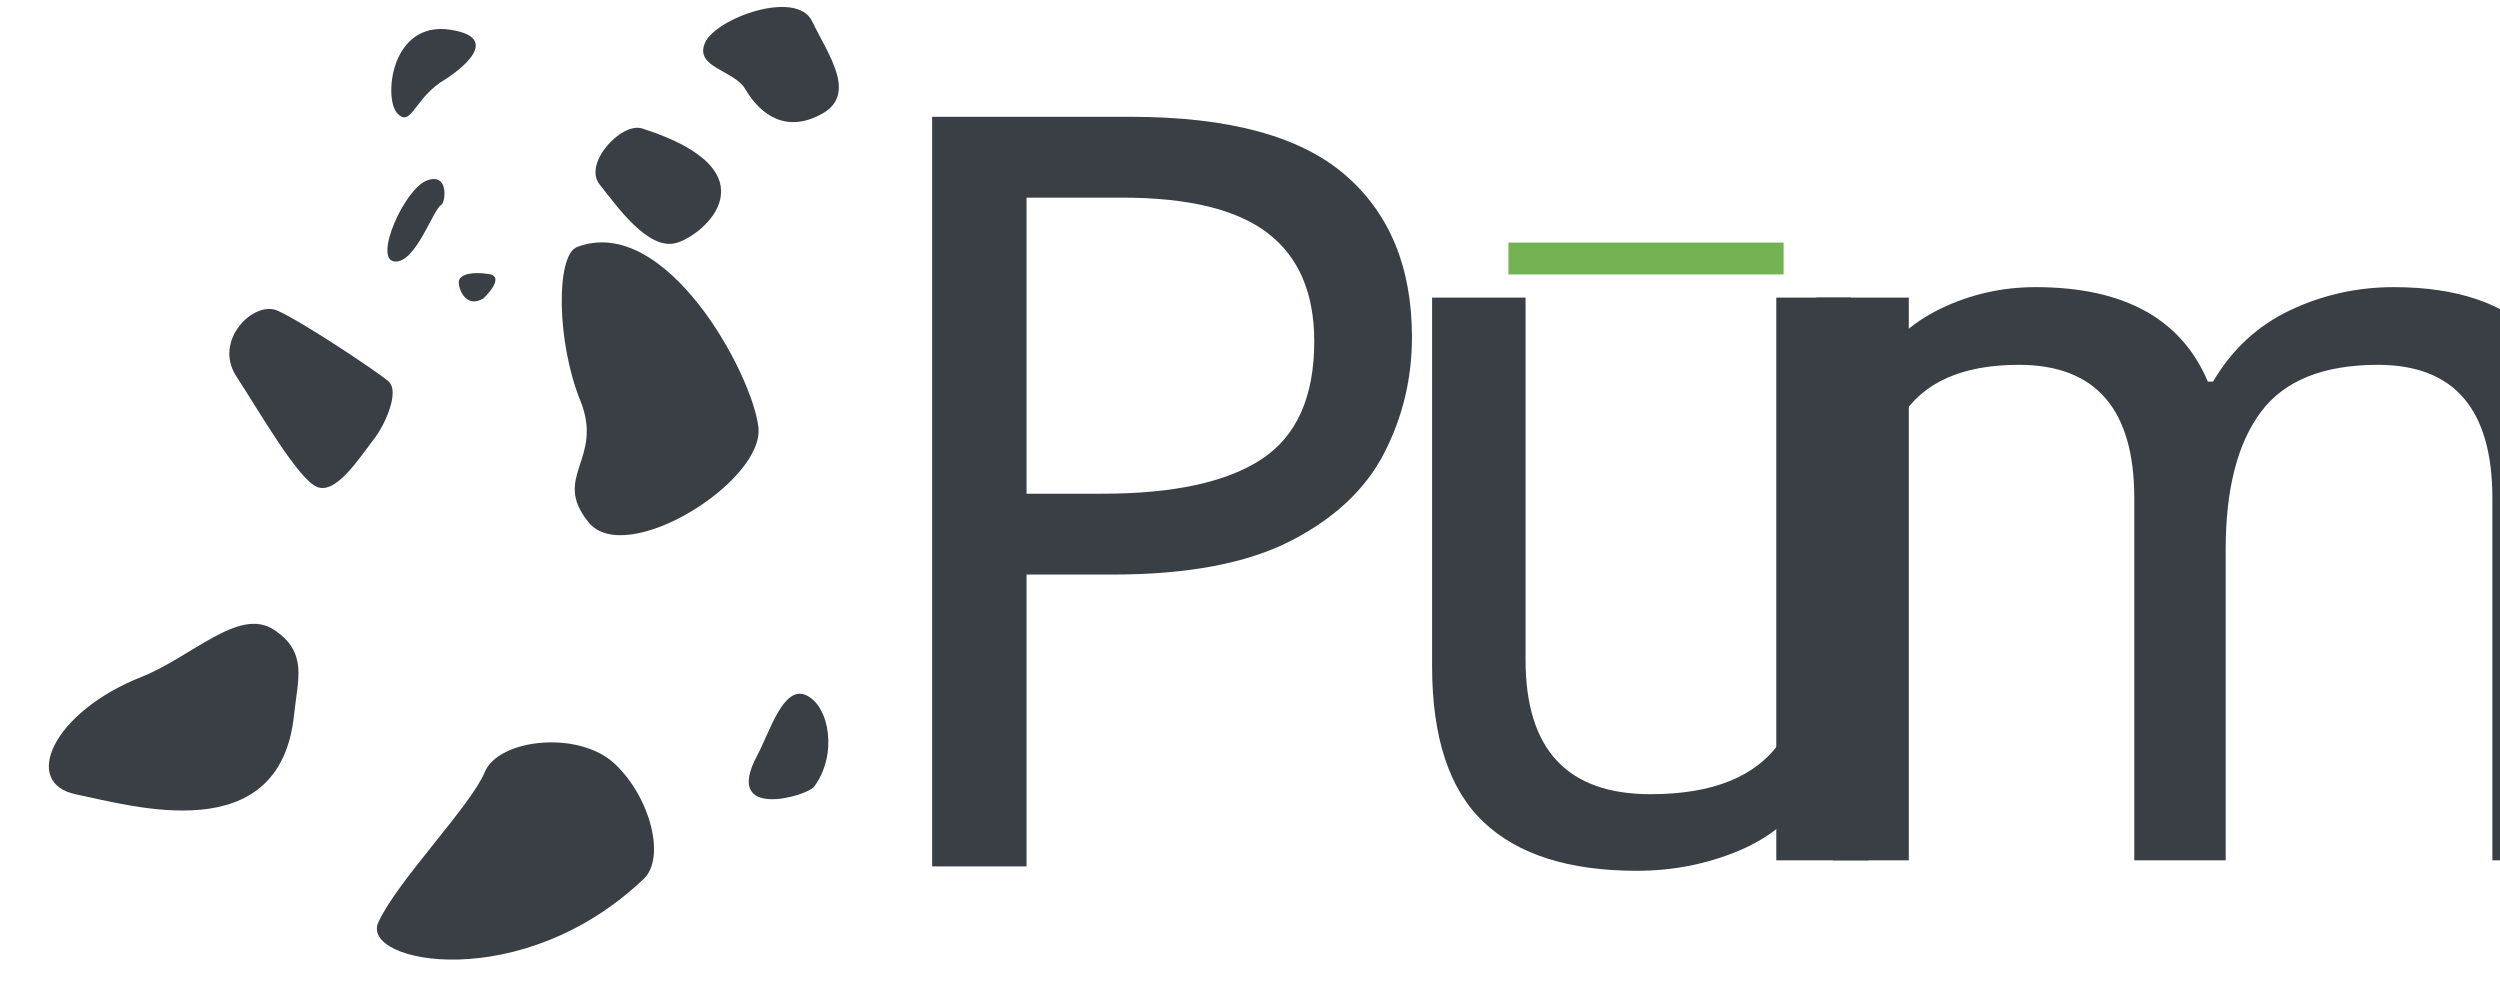
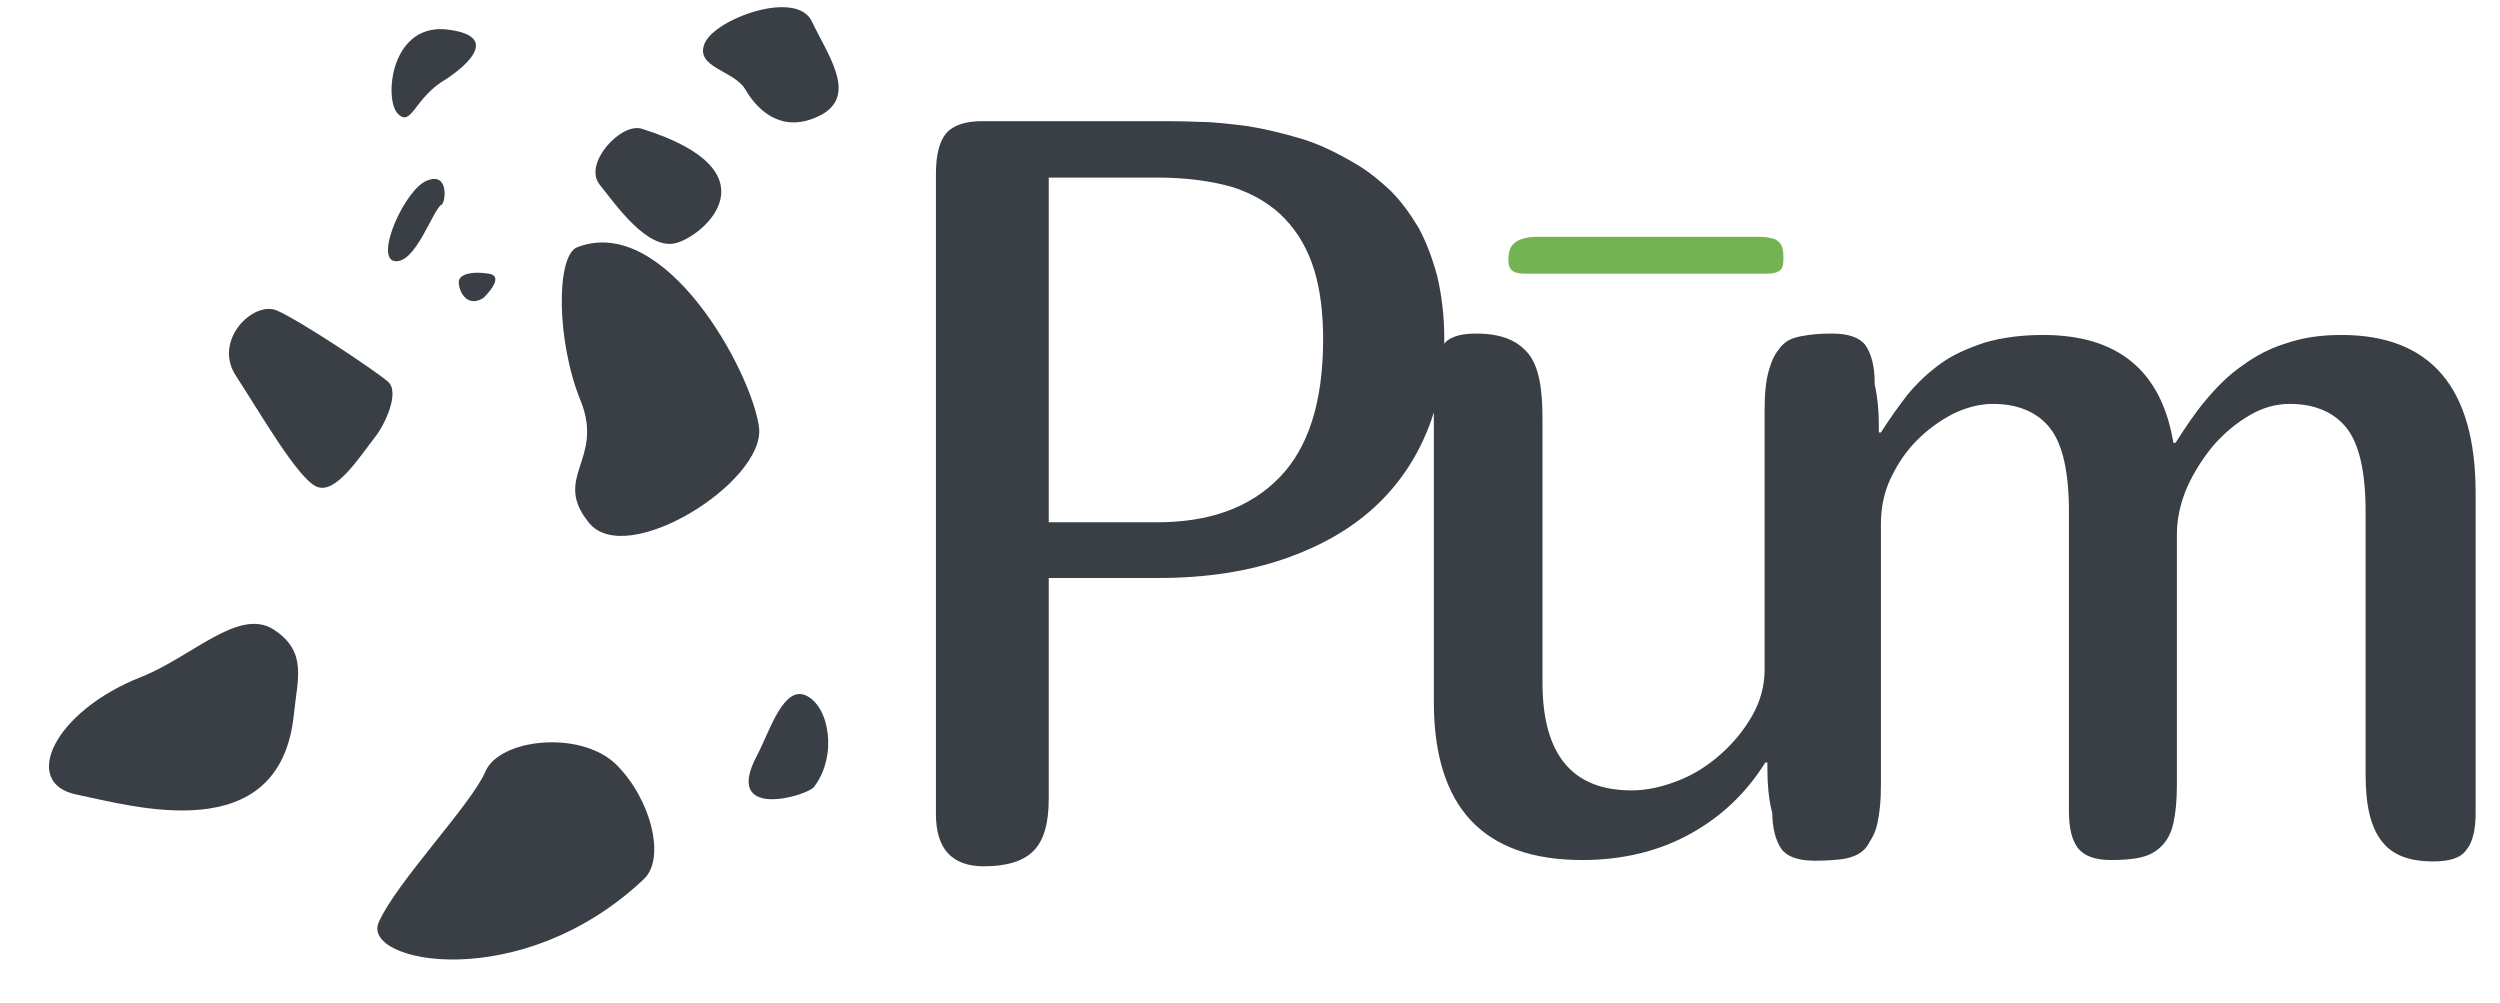
- <svg xmlns="http://www.w3.org/2000/svg" version="1.1" id="Calque_1" x="0px" y="0px" width="359px" height="144px" viewBox="0 0 359 144" enable-background="new 0 0 359 144" xml:space="preserve">
-   <g id="svg_1">
-     <g id="svg_2">
-       <path id="svg_3" fill="#393F44" d="M82.873,35.468c-3.066,1.167-2.964,13.607,0.464,22.068c3.427,8.463-4.177,10.854,1.173,17.458    c5.35,6.604,25.312-5.871,24.395-13.66C107.986,53.545,95.562,30.641,82.873,35.468z" />
-       <path id="svg_4" fill="#393F44" d="M53.931,62.732c-2.373,3.107-5.678,8.323-8.413,7.187c-2.735-1.136-8.229-10.74-11.584-15.884    c-3.355-5.145,2.506-10.938,5.924-9.425c3.417,1.513,14.234,8.679,15.93,10.16C57.486,56.254,55.163,61.119,53.931,62.732z" />
-       <path id="svg_5" fill="#393F44" d="M92.459,126.188c3.1-2.959,1.037-11.539-4.132-16.459c-5.168-4.92-16.745-3.646-18.718,1.15    c-1.973,4.796-12.665,15.75-15.286,21.59C51.703,138.307,74.945,142.906,92.459,126.188z" />
-       <path id="svg_6" fill="#393F44" d="M42.228,102.639c0.524-5.084,2.045-9.002-2.942-12.238c-4.987-3.235-11.74,3.941-19.008,6.82    C7.569,102.254,3,112.475,10.956,114.08S40.213,122.143,42.228,102.639z" />
-       <path id="svg_7" fill="#393F44" d="M92.229,18.453c-3.01-0.96-8.535,5.034-6.122,8.04c2.415,3.007,6.897,9.504,10.974,8.403    C101.156,33.797,111.562,24.621,92.229,18.453z" />
-       <path id="svg_8" fill="#393F44" d="M63.38,29.403c-1.189,0.628-3.704,8.493-6.743,8.145c-3.039-0.351,1.461-10.465,4.675-11.635    C64.525,24.743,63.968,29.094,63.38,29.403z" />
-       <path id="svg_9" fill="#393F44" d="M69.437,42.84c0,0,3.274-3.101,0.766-3.487c-2.51-0.386-4.127,0.07-4.305,0.992    C65.721,41.266,66.832,44.444,69.437,42.84z" />
-       <path id="svg_10" fill="#393F44" d="M107.002,12.77c-1.583-2.692-7.302-3.065-5.771-6.61c1.531-3.546,13.158-7.759,15.391-3.1    c2.231,4.659,6.545,10.407,1.454,13.262C112.985,19.176,109.247,16.592,107.002,12.77z" />
-       <path id="svg_11" fill="#393F44" d="M63.973,11.374c-4.491,2.592-4.863,7.032-6.902,4.922c-2.039-2.11-0.959-13.355,7.616-12.025    C73.263,5.603,63.973,11.374,63.973,11.374z" />
-       <path id="svg_12" fill="#393F44" d="M108.736,108.482c1.819-3.4,3.774-10.222,7.09-8.621c3.316,1.598,4.482,8.561,1.062,13.131    C115.912,114.295,103.689,117.91,108.736,108.482z" />
-     </g>
+ <svg xmlns="http://www.w3.org/2000/svg" viewBox="-126 325 359 144">
+   <style>.st0{fill:#393F44;} .st1{enable-background:new ;} .st2{fill:#74B354;}</style>
+   <g id="svg_2">
+     <path id="svg_3" d="M-43.1 360.5c-3.1 1.2-3 13.6.5 22.1 3.4 8.5-4.2 10.9 1.2 17.5s25.3-5.9 24.4-13.7c-1-7.9-13.4-30.8-26.1-25.9z" class="st0" />
+     <path id="svg_4" d="M-72.1 387.7c-2.4 3.1-5.7 8.3-8.4 7.2-2.7-1.1-8.2-10.7-11.6-15.9-3.4-5.1 2.5-10.9 5.9-9.4 3.4 1.5 14.2 8.7 15.9 10.2 1.8 1.5-.5 6.3-1.8 7.9z" class="st0" />
+     <path id="svg_5" d="M-33.5 451.2c3.1-3 1-11.5-4.1-16.5-5.2-4.9-16.7-3.6-18.7 1.1s-12.7 15.8-15.3 21.6c-2.7 5.9 20.5 10.5 38.1-6.2z" class="st0" />
+     <path id="svg_6" d="M-83.8 427.6c.5-5.1 2-9-2.9-12.2-5-3.2-11.7 3.9-19 6.8-12.7 5-17.3 15.3-9.3 16.9 7.9 1.6 29.2 8 31.2-11.5z" class="st0" />
+     <path id="svg_7" d="M-33.8 343.5c-3-1-8.5 5-6.1 8 2.4 3 6.9 9.5 11 8.4 4.1-1.1 14.5-10.3-4.9-16.4z" class="st0" />
+     <path id="svg_8" d="M-62.6 354.4c-1.2.6-3.7 8.5-6.7 8.1-3-.4 1.5-10.5 4.7-11.6 3.1-1.2 2.6 3.2 2 3.5z" class="st0" />
+     <path id="svg_9" d="M-56.6 367.8s3.3-3.1.8-3.5c-2.5-.4-4.1.1-4.3 1-.2 1 .9 4.1 3.5 2.5z" class="st0" />
+     <path id="svg_10" d="M-19 337.8c-1.6-2.7-7.3-3.1-5.8-6.6 1.5-3.5 13.2-7.8 15.4-3.1 2.2 4.7 6.5 10.4 1.5 13.3-5.1 2.8-8.9.2-11.1-3.6z" class="st0" />
+     <path id="svg_11" d="M-62 336.4c-4.5 2.6-4.9 7-6.9 4.9-2-2.1-1-13.4 7.6-12 8.6 1.3-.7 7.1-.7 7.1z" class="st0" />
+     <path id="svg_12" d="M-17.3 433.5c1.8-3.4 3.8-10.2 7.1-8.6 3.3 1.6 4.5 8.6 1.1 13.1-1 1.3-13.2 4.9-8.2-4.5z" class="st0" />
  </g>
-   <text transform="matrix(1 0 0 1 119.2266 124.4121)" fill="#393F44" font-family="'Marmelad-Regular'" font-size="150.764">P</text>
-   <text transform="matrix(1 0 0 1 193.7422 123.5459)" fill="#393F44" font-family="'Marmelad-Regular'" font-size="150.764">u</text>
-   <text transform="matrix(1 0 0 1 242.2637 123.5459)" fill="#393F44" font-family="'Marmelad-Regular'" font-size="150.764">m</text>
-   <text transform="matrix(4.489660e-11 -1 1 4.489660e-11 256.127 43.832)" fill="#74B354" font-family="'Marmelad-Regular'" font-size="51.988">l</text>
+   <path d="M40.3 408H24.6v31.7c0 3.5-.7 6-2.2 7.5-1.5 1.5-3.9 2.2-7.1 2.2-4.6 0-6.9-2.5-6.9-7.5V350c0-2.8.5-4.7 1.5-5.9 1-1.1 2.7-1.7 5.1-1.7h25.2c1.7 0 3.7 0 5.9.1 2.2 0 4.5.3 7 .6 2.5.4 5 1 7.7 1.8s5.3 2.1 8 3.7c1.7 1 3.3 2.3 4.9 3.8 1.5 1.5 2.8 3.3 4 5.3 1.1 2 2 4.4 2.7 7 .6 2.6 1 5.6 1 8.9 0 4.8-.8 9.3-2.5 13.4s-4.2 7.8-7.6 10.9c-3.4 3.1-7.6 5.5-12.7 7.3-5.5 1.9-11.5 2.8-18.3 2.8zm-.2-57.5H24.6V400h15.5c7.6 0 13.4-2.1 17.6-6.4 4.2-4.3 6.3-10.9 6.3-19.9 0-3.7-.4-7.1-1.3-10-.9-2.9-2.3-5.3-4.2-7.3-1.9-2-4.4-3.5-7.4-4.5-3.1-.9-6.7-1.4-11-1.4zm55.4 34.7V423c0 10.4 4.3 15.5 12.8 15.5 2.2 0 4.4-.5 6.7-1.4 2.3-.9 4.3-2.2 6.1-3.8s3.3-3.4 4.5-5.5 1.8-4.3 1.8-6.7v-37.4c0-2.3.2-4.1.6-5.5.4-1.4.9-2.5 1.7-3.3.8-.8 1.8-1.3 3-1.6 1.2-.3 2.7-.4 4.4-.4 2.4 0 4 .6 4.8 1.7.8 1.2 1.3 2.9 1.3 5.3V442c0 2.4-.5 4-1.5 5s-2.7 1.5-5 1.5c-5.9 0-8.9-4.3-8.9-13v-1h-.3c-2.7 4.3-6.2 7.7-10.7 10.2-4.5 2.5-9.7 3.8-15.6 3.8-14.2 0-21.3-7.6-21.3-22.7v-45.9c0-2.4.4-4.2 1.3-5.3.8-1.2 2.4-1.7 4.8-1.7 3.4 0 5.8.9 7.4 2.8s2.1 5.1 2.1 9.5zm118.2 51v-37.7c0-5.7-.9-9.7-2.7-12-1.8-2.3-4.6-3.5-8.2-3.5-1.9 0-3.8.5-5.7 1.6s-3.6 2.5-5.2 4.3c-1.5 1.8-2.8 3.8-3.8 6-1 2.3-1.5 4.6-1.5 6.9v36.1c0 2.2-.2 3.9-.5 5.3s-.9 2.5-1.7 3.3c-.8.8-1.7 1.3-2.9 1.6-1.2.3-2.7.4-4.4.4-2.3 0-3.8-.6-4.7-1.7-.9-1.2-1.3-2.9-1.3-5.3v-43c0-5.7-.9-9.7-2.7-12-1.8-2.3-4.6-3.5-8.2-3.5-1.9 0-3.8.5-5.7 1.4-1.9 1-3.6 2.2-5.2 3.8s-2.8 3.4-3.8 5.5-1.4 4.3-1.4 6.6v37.6c0 2.2-.2 3.9-.5 5.3s-.9 2.5-1.6 3.3c-.7.8-1.7 1.4-2.9 1.7-1.2.3-2.7.4-4.5.4-2.4 0-4-.6-4.8-1.7-.8-1.2-1.3-2.9-1.3-5.3v-62.1c0-2.4.5-4.1 1.5-5 1-1 2.6-1.4 5-1.4 5.8 0 8.8 4.3 8.8 13v1h.3c1.2-1.9 2.5-3.7 3.8-5.4 1.4-1.7 3-3.2 4.8-4.5 1.8-1.3 3.9-2.2 6.3-3 2.4-.7 5.2-1.1 8.4-1.1 10.8 0 17 5.2 18.7 15.5h.3c1.4-2.2 2.8-4.3 4.4-6.2s3.3-3.6 5.2-4.9c1.9-1.4 4-2.5 6.3-3.2 2.3-.8 4.9-1.2 7.9-1.2 12.9 0 19.3 7.6 19.3 22.7v45.9c0 2.4-.4 4.2-1.3 5.3-.8 1.2-2.4 1.7-4.8 1.7-3.4 0-5.8-.9-7.3-2.8-1.7-2.1-2.4-5.3-2.4-9.7z" class="st0" />
+   <path d="M94.9 359h31.7c.7 0 1.3.1 1.8.2s.8.3 1.1.6c.3.3.4.6.5 1 .1.4.1.9.1 1.5 0 .8-.2 1.4-.6 1.6-.4.3-1 .4-1.8.4H93.1c-.9 0-1.5-.1-1.9-.4-.4-.3-.6-.8-.6-1.6 0-1.2.3-2 1-2.5s1.7-.8 3.3-.8z" class="st2" />
</svg>
